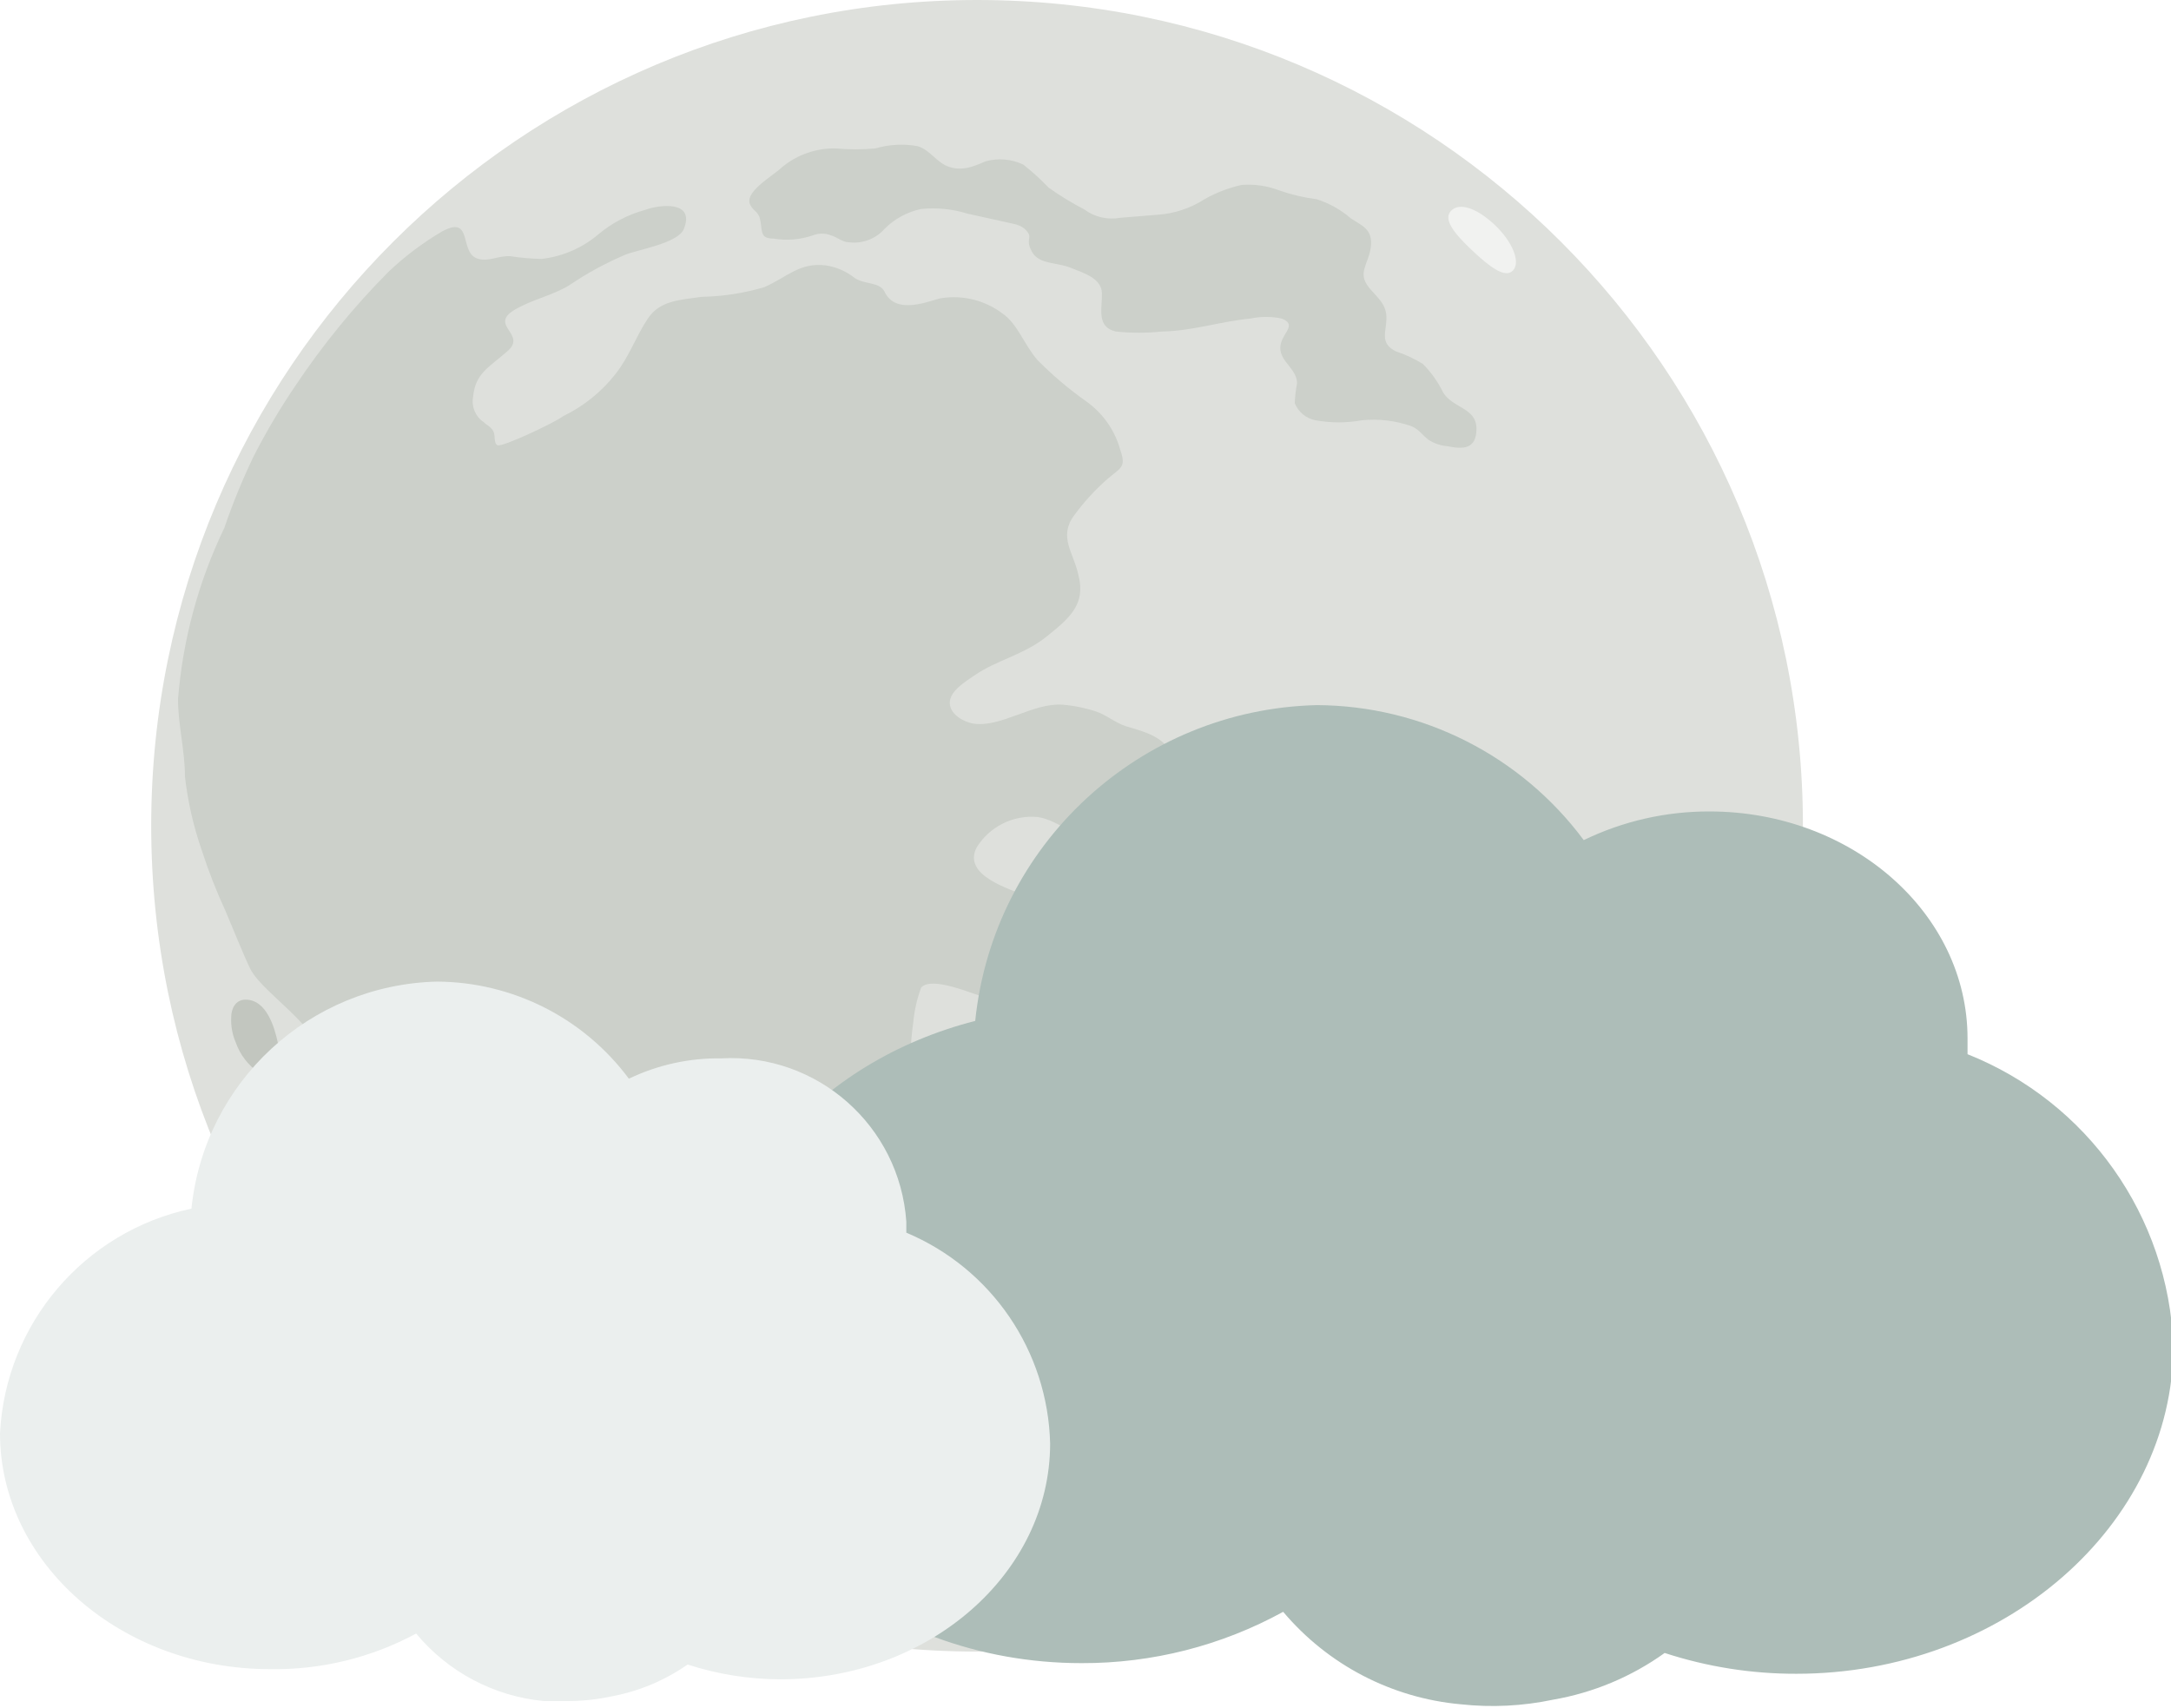
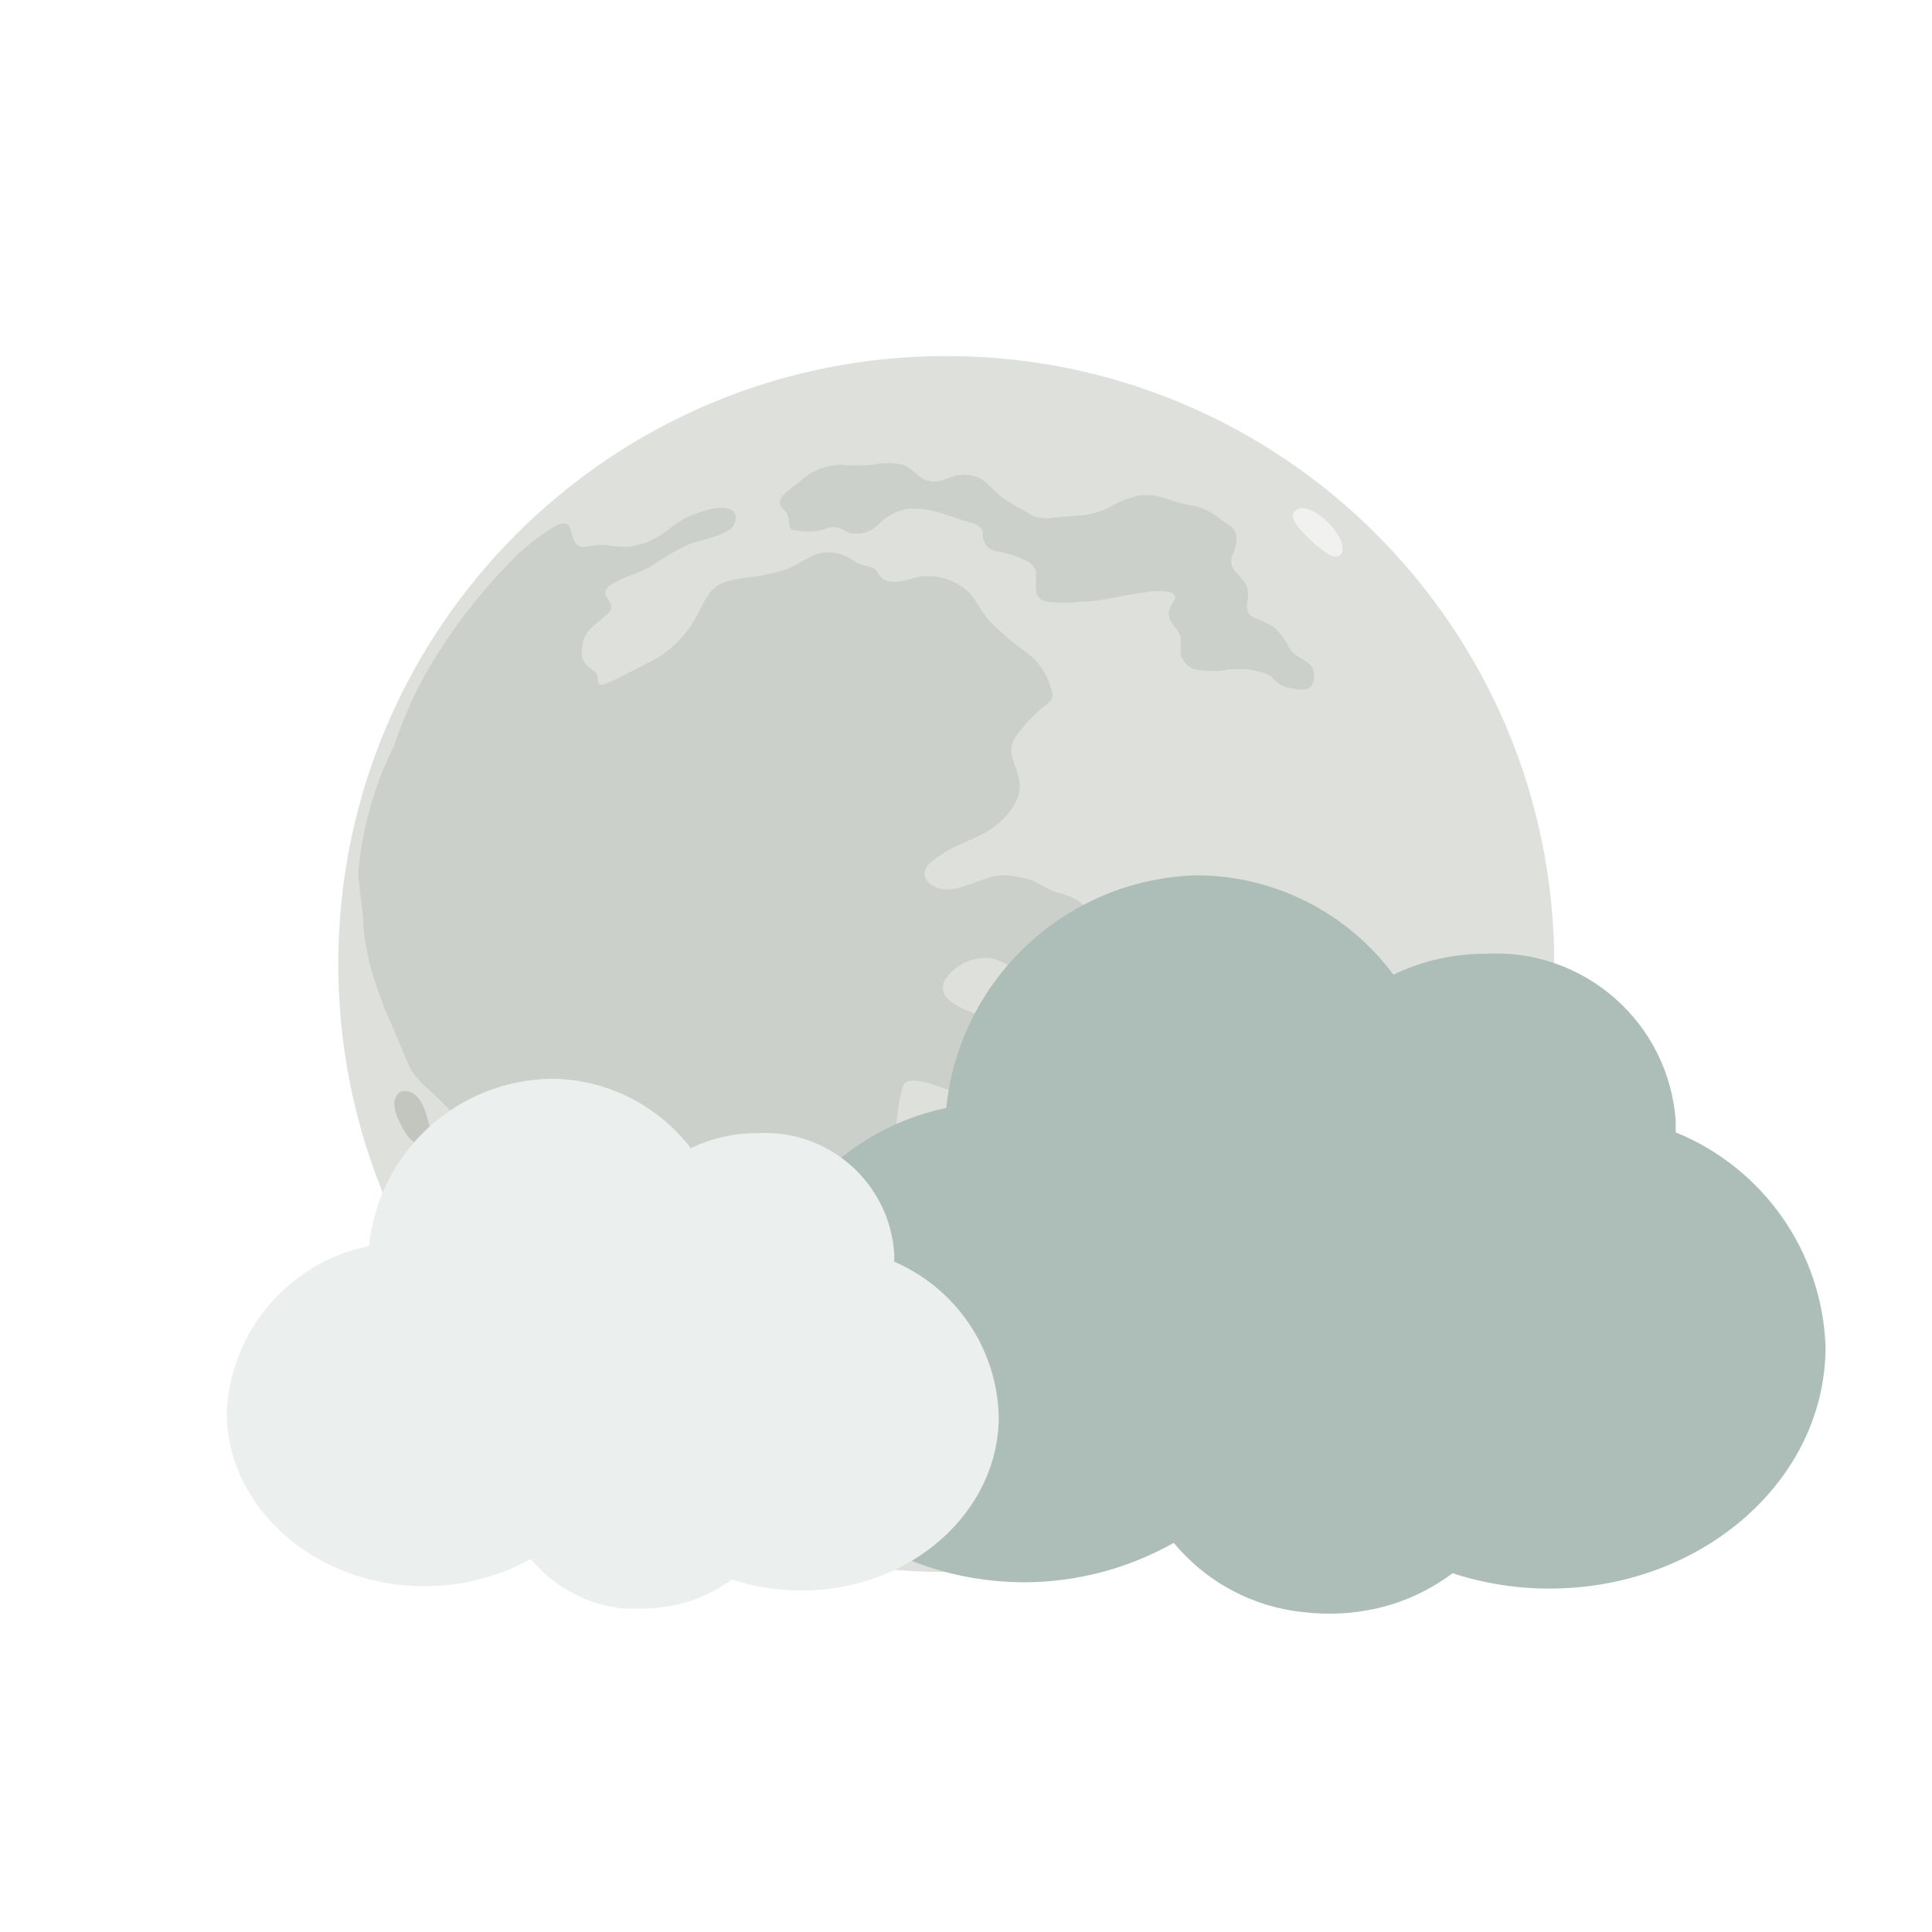
- <svg xmlns="http://www.w3.org/2000/svg" viewBox="0 0 46.95 36.94">
-   <circle cx="21.13" cy="17.86" r="17.86" style="fill:#dee0dc" />
-   <ellipse cx="24.89" cy="25.46" rx="1.42" ry="1.22" transform="translate(-2.22 2.38) rotate(-5.24)" style="fill:#f1f2f0" />
-   <path d="M32.72,5.85c-.17.18-.51-.08-.9-.45s-.61-.66-.44-.84.53-.08.93.29S32.89,5.67,32.72,5.85Z" style="fill:#f1f2f0" />
-   <path d="M5.41,20.95c-.14-.29-.39-.91-.53-1.24a11.84,11.84,0,0,1-.52-1.33A7.44,7.44,0,0,1,4,16.8c0-.57-.15-1.12-.15-1.68a10.45,10.45,0,0,1,1-3.7,14.14,14.14,0,0,1,.63-1.54,14.29,14.29,0,0,1,.91-1.54,16.52,16.52,0,0,1,2-2.45A6.33,6.33,0,0,1,9.57,5c.68-.36.34.49.78.6.23.06.42-.07.68-.06a5.07,5.07,0,0,0,.68.06,2.3,2.3,0,0,0,1.24-.54,2.65,2.65,0,0,1,1-.52c.29-.11,1.09-.22.84.41-.12.31-1,.45-1.27.56a7.08,7.08,0,0,0-1.21.66c-.38.23-.79.3-1.18.53-.57.34.27.52-.15.89s-.7.48-.75,1a.54.54,0,0,0,.23.54c.07.07.16.1.21.2s0,.25.09.3S12,9.14,12.18,9a3.22,3.22,0,0,0,1.13-.91c.3-.38.44-.81.7-1.2s.68-.4,1.16-.47a5.12,5.12,0,0,0,1.36-.21c.5-.22.76-.54,1.33-.47a1.31,1.31,0,0,1,.62.27c.22.15.54.08.65.3.25.53,1,.18,1.22.14a1.75,1.75,0,0,1,1.33.33c.33.23.46.66.75,1a7.83,7.83,0,0,0,1.06.9,1.91,1.91,0,0,1,.74,1.06c.13.37,0,.38-.27.61a4.84,4.84,0,0,0-.74.81c-.33.46,0,.8.1,1.27.17.64-.19.94-.69,1.34s-1.07.5-1.56.84c-.19.13-.54.34-.53.6s.33.41.51.44c.6.09,1.28-.45,1.92-.41a3.15,3.15,0,0,1,.74.15c.25.09.4.24.65.32.44.13,1,.27,1,.83,0,.24-.16.5-.18.76a1.79,1.79,0,0,1-.06.71c-.21.39-1,.3-1.38.24s-.83-.51-1.3-.58a1.4,1.4,0,0,0-1.32.66c-.31.61.71.89,1.1,1.06.63.27.72.77.54,1.41a1.06,1.06,0,0,1-1.43.78c-.3-.08-1.18-.48-1.41-.22a3,3,0,0,0-.17.75,6.23,6.23,0,0,0-.06.73,1.59,1.59,0,0,0,0,.72,3.42,3.42,0,0,0,.46.58.65.65,0,0,1,.17.42c0,.17-.1.24-.12.39,0,.31.23.35.42.55.48.5-.09,1-.57,1.19-.27.11-.45.16-.24.47a1.48,1.48,0,0,1,.38.72c0,.33,0,.48-.26.62a9.56,9.56,0,0,1-1.11.38,4.33,4.33,0,0,1-1.46,0,1,1,0,0,0-.76.24,3.52,3.52,0,0,0-.34.64c-.23.41-.81.82-1.29.59s-.42-1-.78-1.23-1.1-.06-1.44-.06c-1,0-2.45-.67-1.93-1.91.28-.66,1-.7,1.59-1s-.21-.79-.57-.91a11,11,0,0,1-1.43-.74A1.51,1.51,0,0,0,9,24.61c-.23.09-.37.3-.58.36a1,1,0,0,1-.68-.17c-.59-.35-.62-.78-.6-1.4C7.15,22.3,5.72,21.56,5.41,20.95Z" style="fill:#ccd0ca" />
-   <path d="M5.1,22.55A1.22,1.22,0,0,1,5,22c0-.18.09-.38.31-.38.46,0,.63.61.7.94a.93.93,0,0,1,0,.59.38.38,0,0,1-.41.05A1.32,1.32,0,0,1,5.1,22.55Z" style="fill:#c2c6bf" />
-   <ellipse cx="19.62" cy="32.22" rx="0.75" ry="1.03" transform="translate(-15.76 45.29) rotate(-78.94)" style="fill:#c2c6bf" />
-   <path d="M16.92,3.61a1.76,1.76,0,0,1,1.15-.4,4.67,4.67,0,0,0,.86,0,2,2,0,0,1,.91-.05c.28.08.41.36.69.45s.51,0,.78-.12a1.17,1.17,0,0,1,.82.07,5.39,5.39,0,0,1,.55.5,6.52,6.52,0,0,0,.77.47,1,1,0,0,0,.78.18l.86-.07a2.16,2.16,0,0,0,.84-.26A2.89,2.89,0,0,1,26.85,4a1.87,1.87,0,0,1,.82.12,4,4,0,0,0,.81.19,2.12,2.12,0,0,1,.73.41c.24.16.46.23.44.57s-.24.54-.13.79.43.4.46.73-.18.6.21.79a2.78,2.78,0,0,1,.58.27,2.3,2.3,0,0,1,.44.62c.21.34.72.33.72.78s-.29.45-.63.38a.88.88,0,0,1-.41-.14c-.13-.1-.2-.22-.36-.29a2.46,2.46,0,0,0-1.08-.13,2.83,2.83,0,0,1-1,0A.61.61,0,0,1,28,8.72a2.9,2.9,0,0,1,.05-.43c0-.36-.49-.51-.33-.92.08-.21.3-.36,0-.48a1.63,1.63,0,0,0-.68,0c-.64.06-1.26.27-1.91.28a4.79,4.79,0,0,1-1,0c-.43-.1-.29-.51-.3-.83s-.38-.43-.68-.55-.68-.07-.83-.34,0-.29-.09-.42-.21-.17-.36-.2l-.95-.21a2.51,2.51,0,0,0-1-.1,1.57,1.57,0,0,0-.79.43.88.88,0,0,1-.77.29c-.14,0-.25-.11-.39-.15a.53.53,0,0,0-.39,0,1.72,1.72,0,0,1-.85.07c-.26,0-.25-.11-.28-.35s-.14-.22-.22-.37C16.07,4.16,16.71,3.81,16.92,3.61Z" style="fill:#ccd0ca" />
-   <path d="M42.55,22.8c0-.12,0-.23,0-.34,0-2.71-2.5-4.91-5.58-4.91a6.19,6.19,0,0,0-2.72.62,7.23,7.23,0,0,0-5.77-2.92,7.61,7.61,0,0,0-7.39,6.83c-3.44.88-5.82,3.64-5.82,6.8,0,3.91,3.64,7.09,8.12,7.09a9,9,0,0,0,4.36-1.11,5.69,5.69,0,0,0,3.84,2,6.36,6.36,0,0,0,2-.1A5.85,5.85,0,0,0,36,35.75a9.11,9.11,0,0,0,2.85.45C43.31,36.2,47,33,47,29.1A7.07,7.07,0,0,0,42.55,22.8Z" style="fill:#adbdb8" />
-   <path d="M19.6,26.66c0-.08,0-.16,0-.24a3.8,3.8,0,0,0-4-3.53,4.46,4.46,0,0,0-2,.44,5.2,5.2,0,0,0-4.15-2.1,5.47,5.47,0,0,0-5.31,4.91A5.24,5.24,0,0,0,0,31c0,2.81,2.62,5.1,5.84,5.1A6.44,6.44,0,0,0,9,35.33a4.09,4.09,0,0,0,2.76,1.46l.52,0a4.53,4.53,0,0,0,.94-.1A4.22,4.22,0,0,0,14.87,36a6.55,6.55,0,0,0,2,.32c3.22,0,5.84-2.29,5.84-5.1A5.08,5.08,0,0,0,19.6,26.66Z" style="fill:#ebefee" />
+ <svg xmlns="http://www.w3.org/2000/svg" viewBox="0 0 49 49">
+   <circle cx="24" cy="24.45" r="15.42" style="fill:#dee0dc" />
+   <ellipse cx="27.25" cy="31.01" rx="1.22" ry="1.05" transform="translate(-2.72 2.62) rotate(-5.24)" style="fill:#f1f2f0" />
+   <path d="M34,14.07c-.14.15-.44-.07-.78-.39s-.52-.57-.38-.72.46-.07.8.25S34.15,13.92,34,14.07Z" style="fill:#f1f2f0" />
+   <path d="M10.42,27.12c-.13-.25-.33-.78-.46-1.07a10.23,10.23,0,0,1-.45-1.15,6.43,6.43,0,0,1-.29-1.36c0-.49-.13-1-.13-1.45A9,9,0,0,1,10,18.9a12.21,12.21,0,0,1,.54-1.33,12.34,12.34,0,0,1,.78-1.33,14.27,14.27,0,0,1,1.75-2.12,5.47,5.47,0,0,1,1-.77c.58-.31.29.42.67.52.2,0,.37-.06.59-.05a4.38,4.38,0,0,0,.59.05,2,2,0,0,0,1.07-.47,2.29,2.29,0,0,1,.9-.45c.25-.09.94-.19.73.35-.11.27-.84.39-1.09.48a6.12,6.12,0,0,0-1,.57c-.33.2-.69.26-1,.46-.49.3.23.45-.13.77s-.61.41-.64.89a.46.46,0,0,0,.2.47c.06.06.14.09.18.17s0,.21.08.26,1-.45,1.18-.54a2.78,2.78,0,0,0,1-.79c.26-.32.38-.7.6-1s.59-.34,1-.4A4.42,4.42,0,0,0,20,14.42c.43-.19.66-.47,1.15-.4a1.13,1.13,0,0,1,.54.23c.19.13.46.07.56.26.22.45.85.15,1.05.12a1.51,1.51,0,0,1,1.15.29c.29.2.4.57.65.83a6.76,6.76,0,0,0,.91.78,1.65,1.65,0,0,1,.64.91c.11.32,0,.33-.24.53a4.18,4.18,0,0,0-.64.7c-.28.39,0,.69.08,1.1s-.16.81-.59,1.16-.92.43-1.35.72c-.16.11-.47.29-.46.52s.28.35.44.38c.52.08,1.1-.39,1.65-.35a2.72,2.72,0,0,1,.64.13c.21.08.34.21.56.28.38.11.87.24.87.72,0,.21-.14.44-.15.66a1.55,1.55,0,0,1-.05.61c-.18.33-.87.26-1.19.2s-.72-.44-1.12-.5a1.21,1.21,0,0,0-1.14.57c-.26.53.62.77.95.91.54.23.62.67.47,1.22a.91.91,0,0,1-1.23.67c-.26-.07-1-.41-1.22-.19a2.61,2.61,0,0,0-.15.64,5.38,5.38,0,0,0-.06.63,1.37,1.37,0,0,0,0,.62,3,3,0,0,0,.4.51.56.56,0,0,1,.15.36c0,.15-.09.21-.1.33s.2.3.36.48c.42.43-.07.86-.49,1-.23.09-.39.14-.2.4a1.28,1.28,0,0,1,.32.62c0,.29,0,.41-.23.54A8.25,8.25,0,0,1,22,34a3.74,3.74,0,0,1-1.26,0,.86.86,0,0,0-.66.2,3,3,0,0,0-.29.55c-.2.35-.7.71-1.12.51s-.36-.82-.67-1.07-1-.05-1.24-.05c-.85,0-2.11-.58-1.67-1.65.24-.57.89-.61,1.37-.86s-.18-.69-.49-.79a9.53,9.53,0,0,1-1.24-.64,1.3,1.3,0,0,0-1.23.07c-.2.08-.32.26-.5.31a.84.84,0,0,1-.59-.15c-.51-.3-.53-.68-.52-1.21C11.93,28.28,10.69,27.64,10.42,27.12Z" style="fill:#ccd0ca" />
+   <path d="M10.16,28.5A1.05,1.05,0,0,1,10,28c0-.15.08-.33.26-.33.4,0,.54.52.61.81a.81.81,0,0,1,0,.51.33.33,0,0,1-.35,0A1.14,1.14,0,0,1,10.16,28.5Z" style="fill:#c2c6bf" />
+   <ellipse cx="22.69" cy="36.85" rx="0.65" ry="0.89" transform="translate(-17.82 52.06) rotate(-78.94)" style="fill:#c2c6bf" />
+   <path d="M20.37,12.14a1.52,1.52,0,0,1,1-.35,4,4,0,0,0,.74,0,1.76,1.76,0,0,1,.79,0c.24.07.36.31.59.39s.44,0,.68-.1a1,1,0,0,1,.71.06,4.65,4.65,0,0,1,.47.43,5.63,5.63,0,0,0,.66.4.86.86,0,0,0,.68.16l.74-.06a1.86,1.86,0,0,0,.73-.22,2.5,2.5,0,0,1,.78-.29,1.61,1.61,0,0,1,.71.11,3.41,3.41,0,0,0,.7.17,1.83,1.83,0,0,1,.63.35c.21.14.39.2.38.5s-.21.47-.11.68.37.35.4.63-.16.52.18.68a2.4,2.4,0,0,1,.5.24,2,2,0,0,1,.38.53c.18.29.62.29.62.68s-.25.39-.55.33a.76.76,0,0,1-.35-.12c-.11-.09-.17-.19-.31-.25a2.13,2.13,0,0,0-.94-.11,2.45,2.45,0,0,1-.86,0,.52.52,0,0,1-.37-.38,2.5,2.5,0,0,1,0-.37c0-.31-.42-.44-.28-.8.07-.18.26-.31,0-.41a1.41,1.41,0,0,0-.59,0c-.56.05-1.09.24-1.65.24a4.14,4.14,0,0,1-.89,0c-.37-.09-.25-.44-.26-.71s-.33-.37-.59-.47-.59-.06-.71-.3,0-.25-.08-.36-.18-.14-.31-.17L23.83,13a2.17,2.17,0,0,0-.85-.09,1.36,1.36,0,0,0-.68.37.76.76,0,0,1-.66.25c-.12,0-.22-.09-.33-.13a.46.46,0,0,0-.33,0,1.49,1.49,0,0,1-.74.06c-.23,0-.21-.09-.24-.3s-.12-.19-.19-.32C19.63,12.62,20.18,12.32,20.37,12.14Z" style="fill:#ccd0ca" />
+   <path d="M42.5,28.72c0-.1,0-.2,0-.29a4.57,4.57,0,0,0-4.82-4.24,5.34,5.34,0,0,0-2.34.53,6.24,6.24,0,0,0-5-2.52A6.57,6.57,0,0,0,24,28.1,6.29,6.29,0,0,0,19,34c0,3.38,3.15,6.13,7,6.13a7.74,7.74,0,0,0,3.77-1,4.91,4.91,0,0,0,3.31,1.76,5.49,5.49,0,0,0,1.76-.08,5.06,5.06,0,0,0,2-.91,7.87,7.87,0,0,0,2.46.39c3.87,0,7-2.75,7-6.13A6.1,6.1,0,0,0,42.5,28.72Z" style="fill:#adbdb8" />
+   <path d="M22.68,32c0-.07,0-.14,0-.21a3.28,3.28,0,0,0-3.47-3.05,3.85,3.85,0,0,0-1.69.38A4.49,4.49,0,0,0,14,27.36,4.72,4.72,0,0,0,9.36,31.6a4.52,4.52,0,0,0-3.61,4.22c0,2.43,2.26,4.41,5,4.41a5.56,5.56,0,0,0,2.71-.69,3.53,3.53,0,0,0,2.38,1.26l.45,0a3.91,3.91,0,0,0,.82-.09,3.64,3.64,0,0,0,1.45-.65,5.66,5.66,0,0,0,1.77.28c2.78,0,5-2,5-4.4A4.39,4.39,0,0,0,22.68,32Z" style="fill:#ebefee" />
+   <rect width="49" height="49" style="fill:none" />
</svg>
